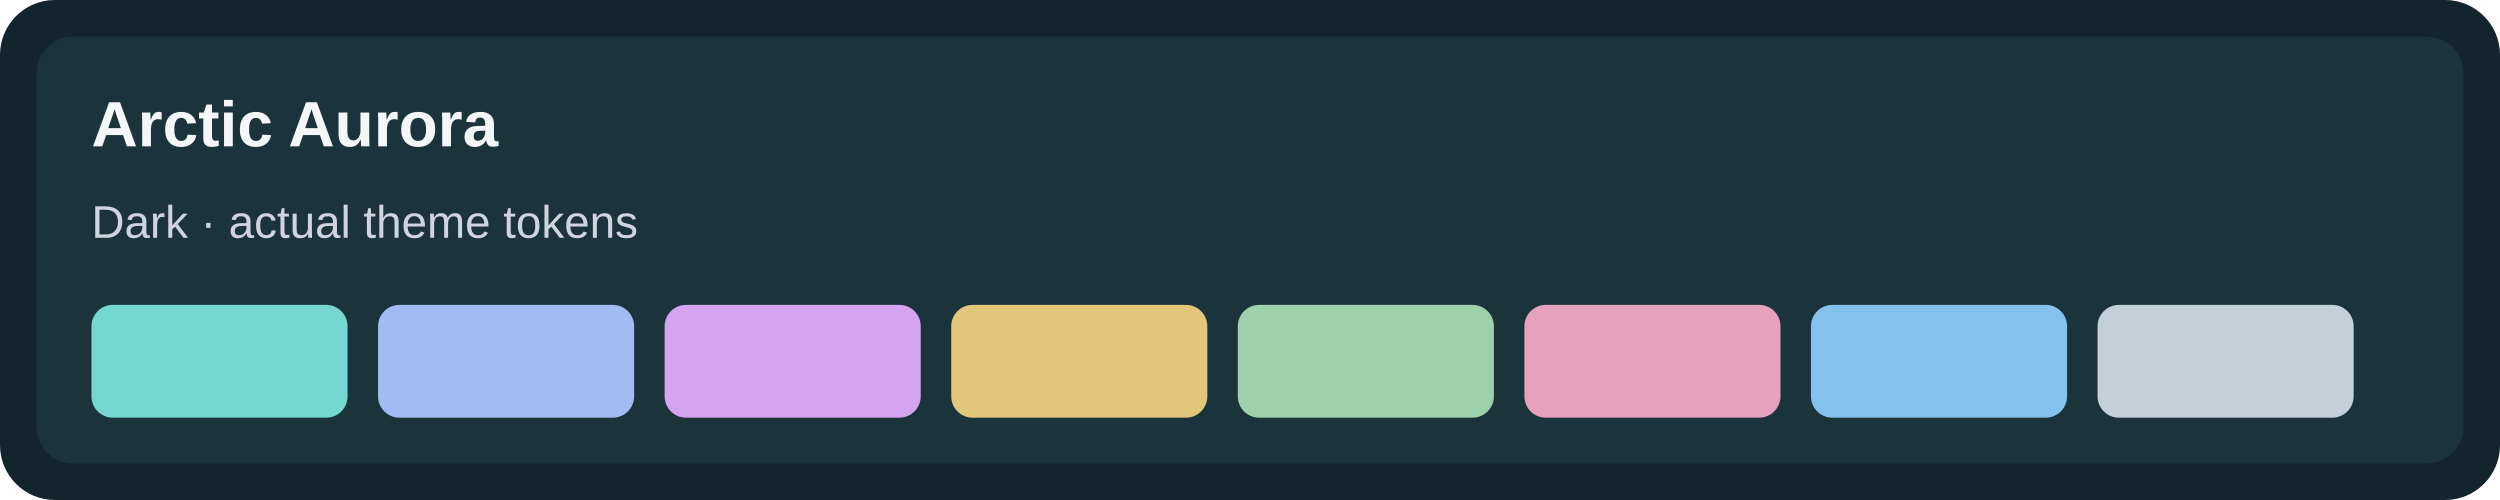
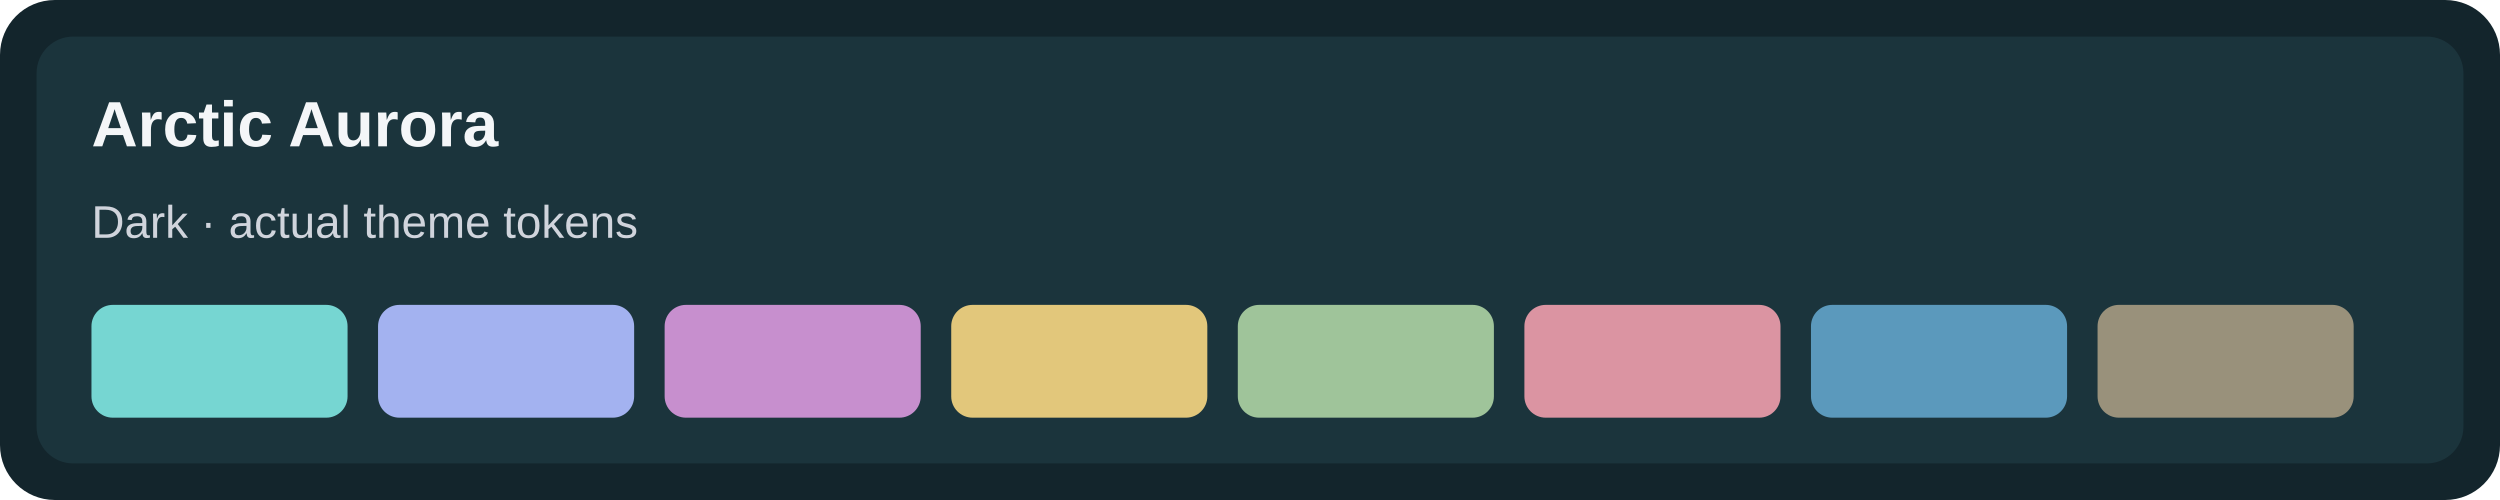
<svg xmlns="http://www.w3.org/2000/svg" width="820" height="164" viewBox="0 0 820 164">
  <rect width="820" height="164" rx="18" fill="#13252C" />
  <rect x="12" y="12" width="796" height="140" rx="12" fill="#1B343C" />
  <text x="30" y="48" fill="#F4F6F8" font-family="Segoe UI,Arial,sans-serif" font-size="21" font-weight="650">Arctic Aurora</text>
  <text x="30" y="78" fill="#D0D4DC" font-family="Segoe UI,Arial,sans-serif" font-size="15">Dark · actual theme tokens</text>
  <rect x="30" y="100" width="84" height="37" rx="7" fill="#76D6D2" />
-   <rect x="124" y="100" width="84" height="37" rx="7" fill="#A2BBF2" />
-   <rect x="218" y="100" width="84" height="37" rx="7" fill="#D5A4F1" />
+   <rect x="124" y="100" width="84" height="37" rx="7" fill="#A3B2F0" />
+   <rect x="218" y="100" width="84" height="37" rx="7" fill="#C78FCE" />
  <rect x="312" y="100" width="84" height="37" rx="7" fill="#E2C77B" />
-   <rect x="406" y="100" width="84" height="37" rx="7" fill="#9CD1A9" />
-   <rect x="500" y="100" width="84" height="37" rx="7" fill="#E6A2BC" />
-   <rect x="594" y="100" width="84" height="37" rx="7" fill="#84C1EC" />
-   <rect x="688" y="100" width="84" height="37" rx="7" fill="#C4D0D7" />
+   <rect x="406" y="100" width="84" height="37" rx="7" fill="#9FC49A" />
+   <rect x="500" y="100" width="84" height="37" rx="7" fill="#DB94A2" />
+   <rect x="594" y="100" width="84" height="37" rx="7" fill="#5B99BC" />
+   <rect x="688" y="100" width="84" height="37" rx="7" fill="#99917B" />
</svg>
